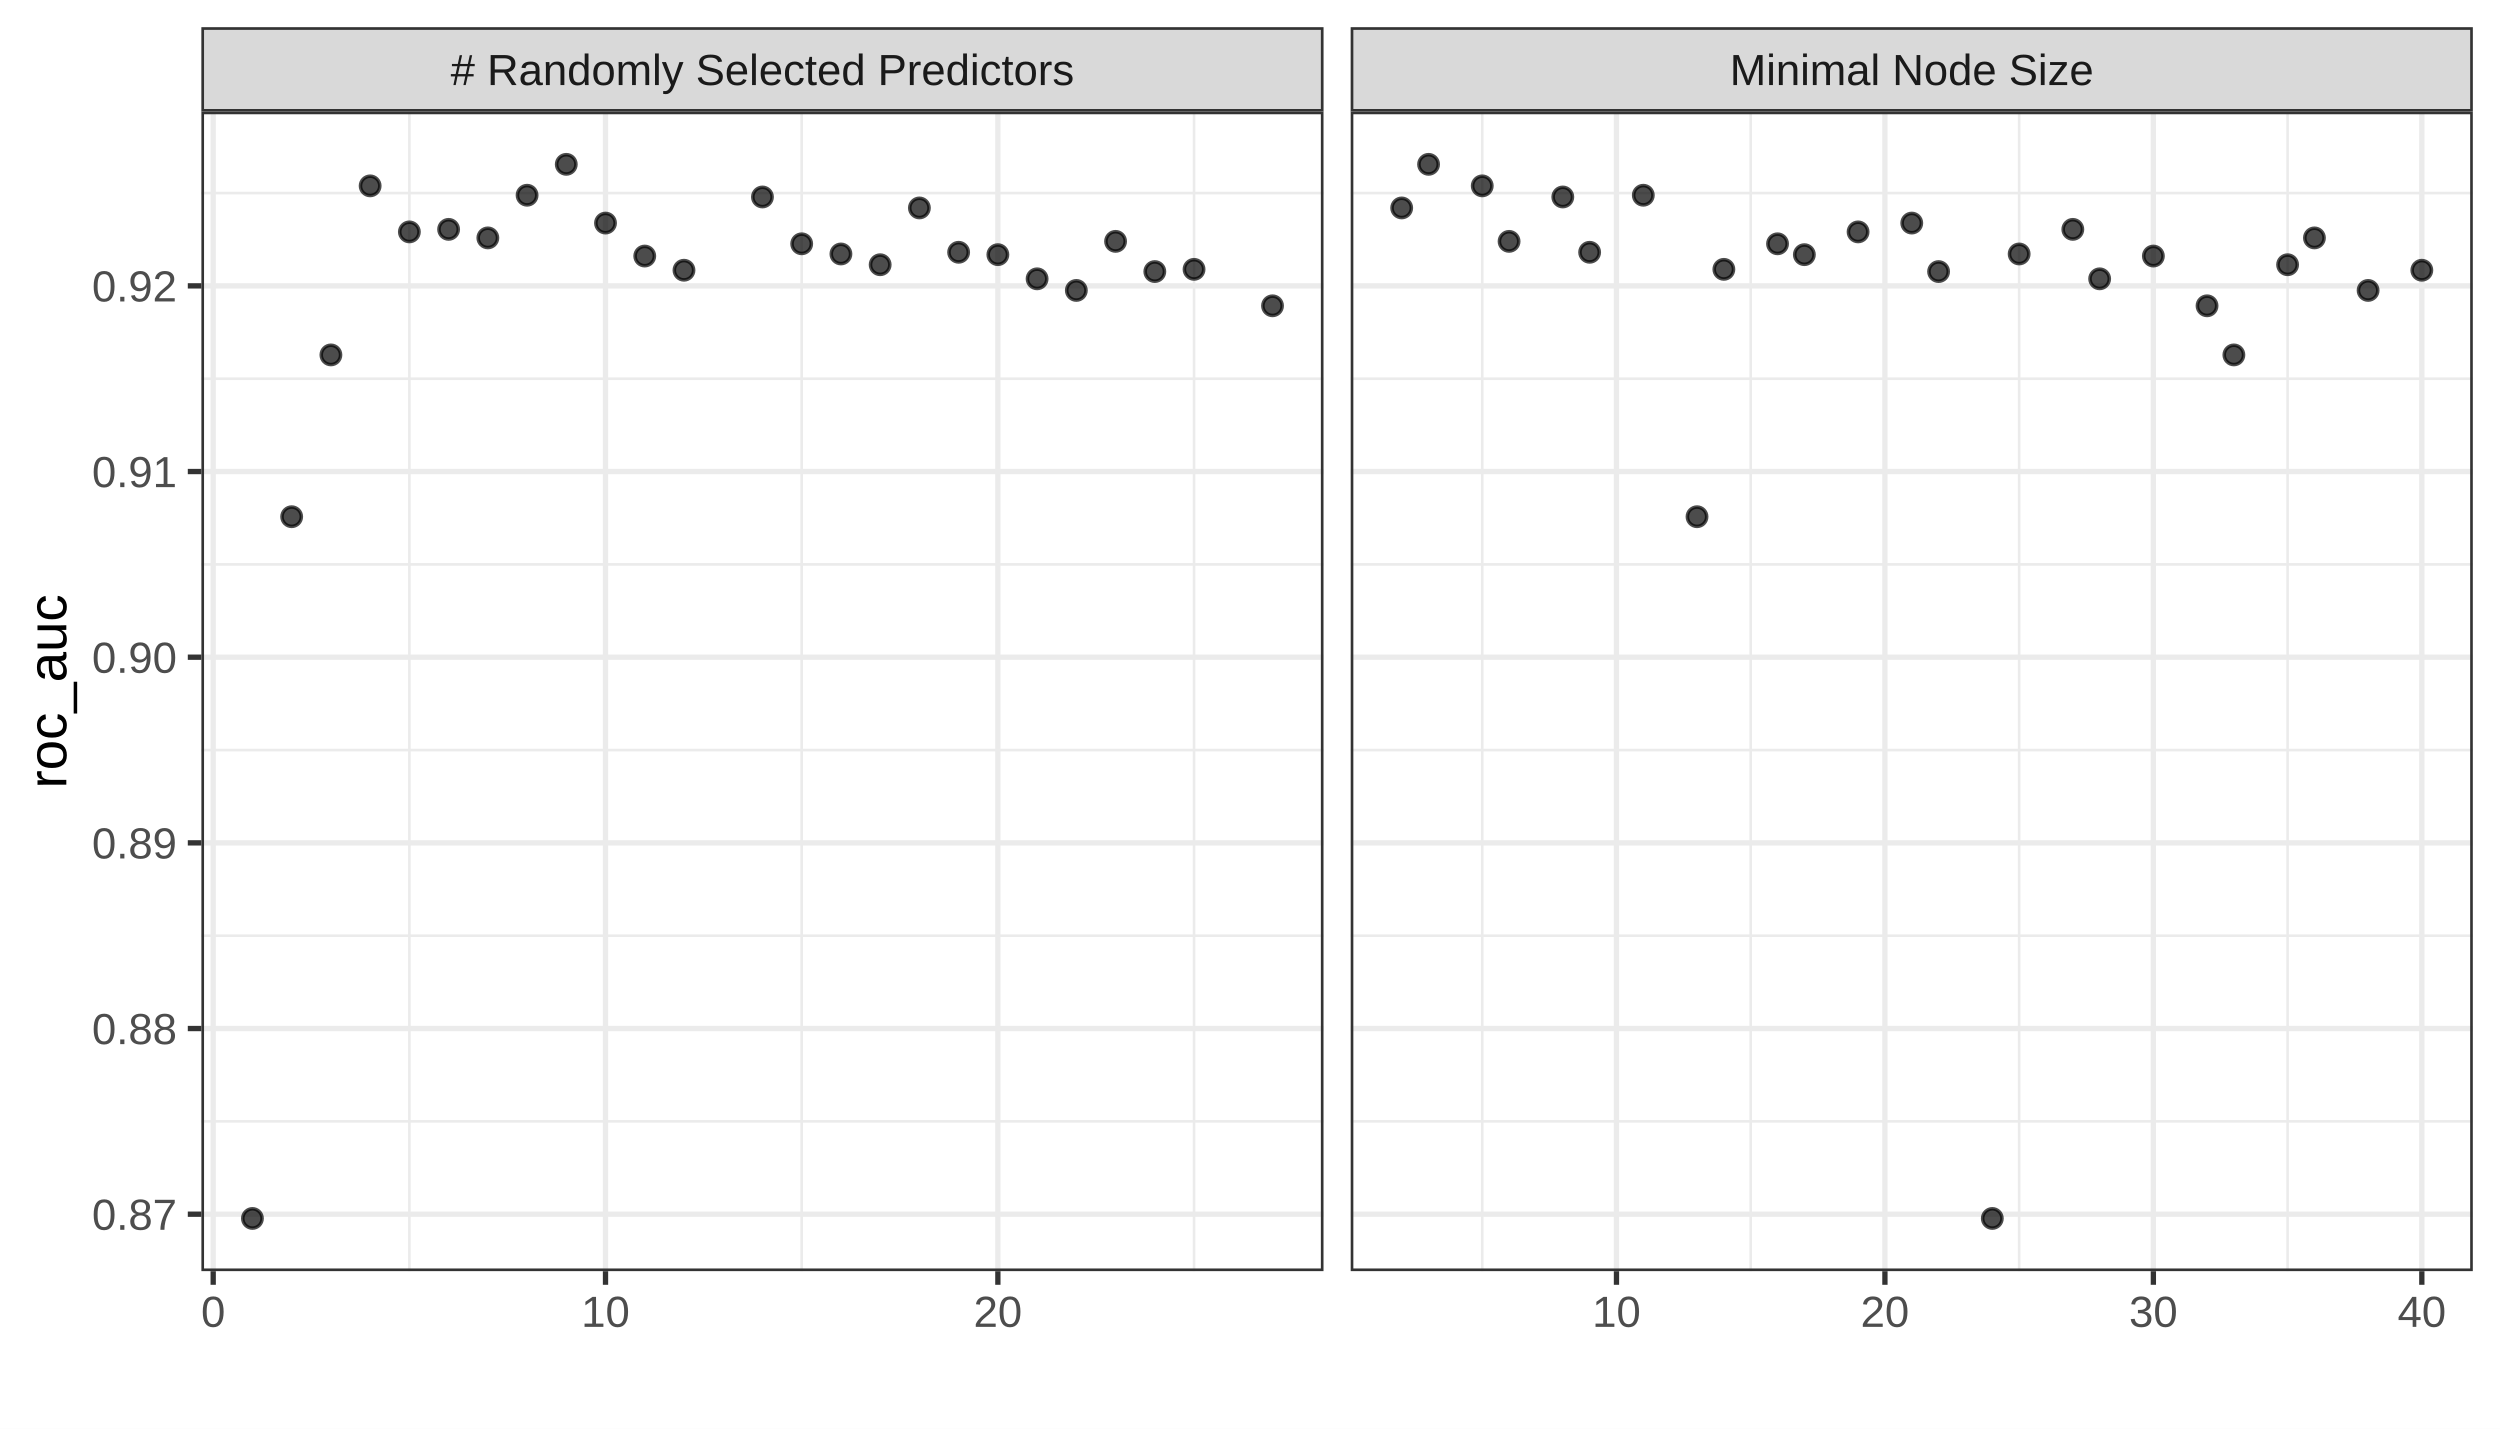
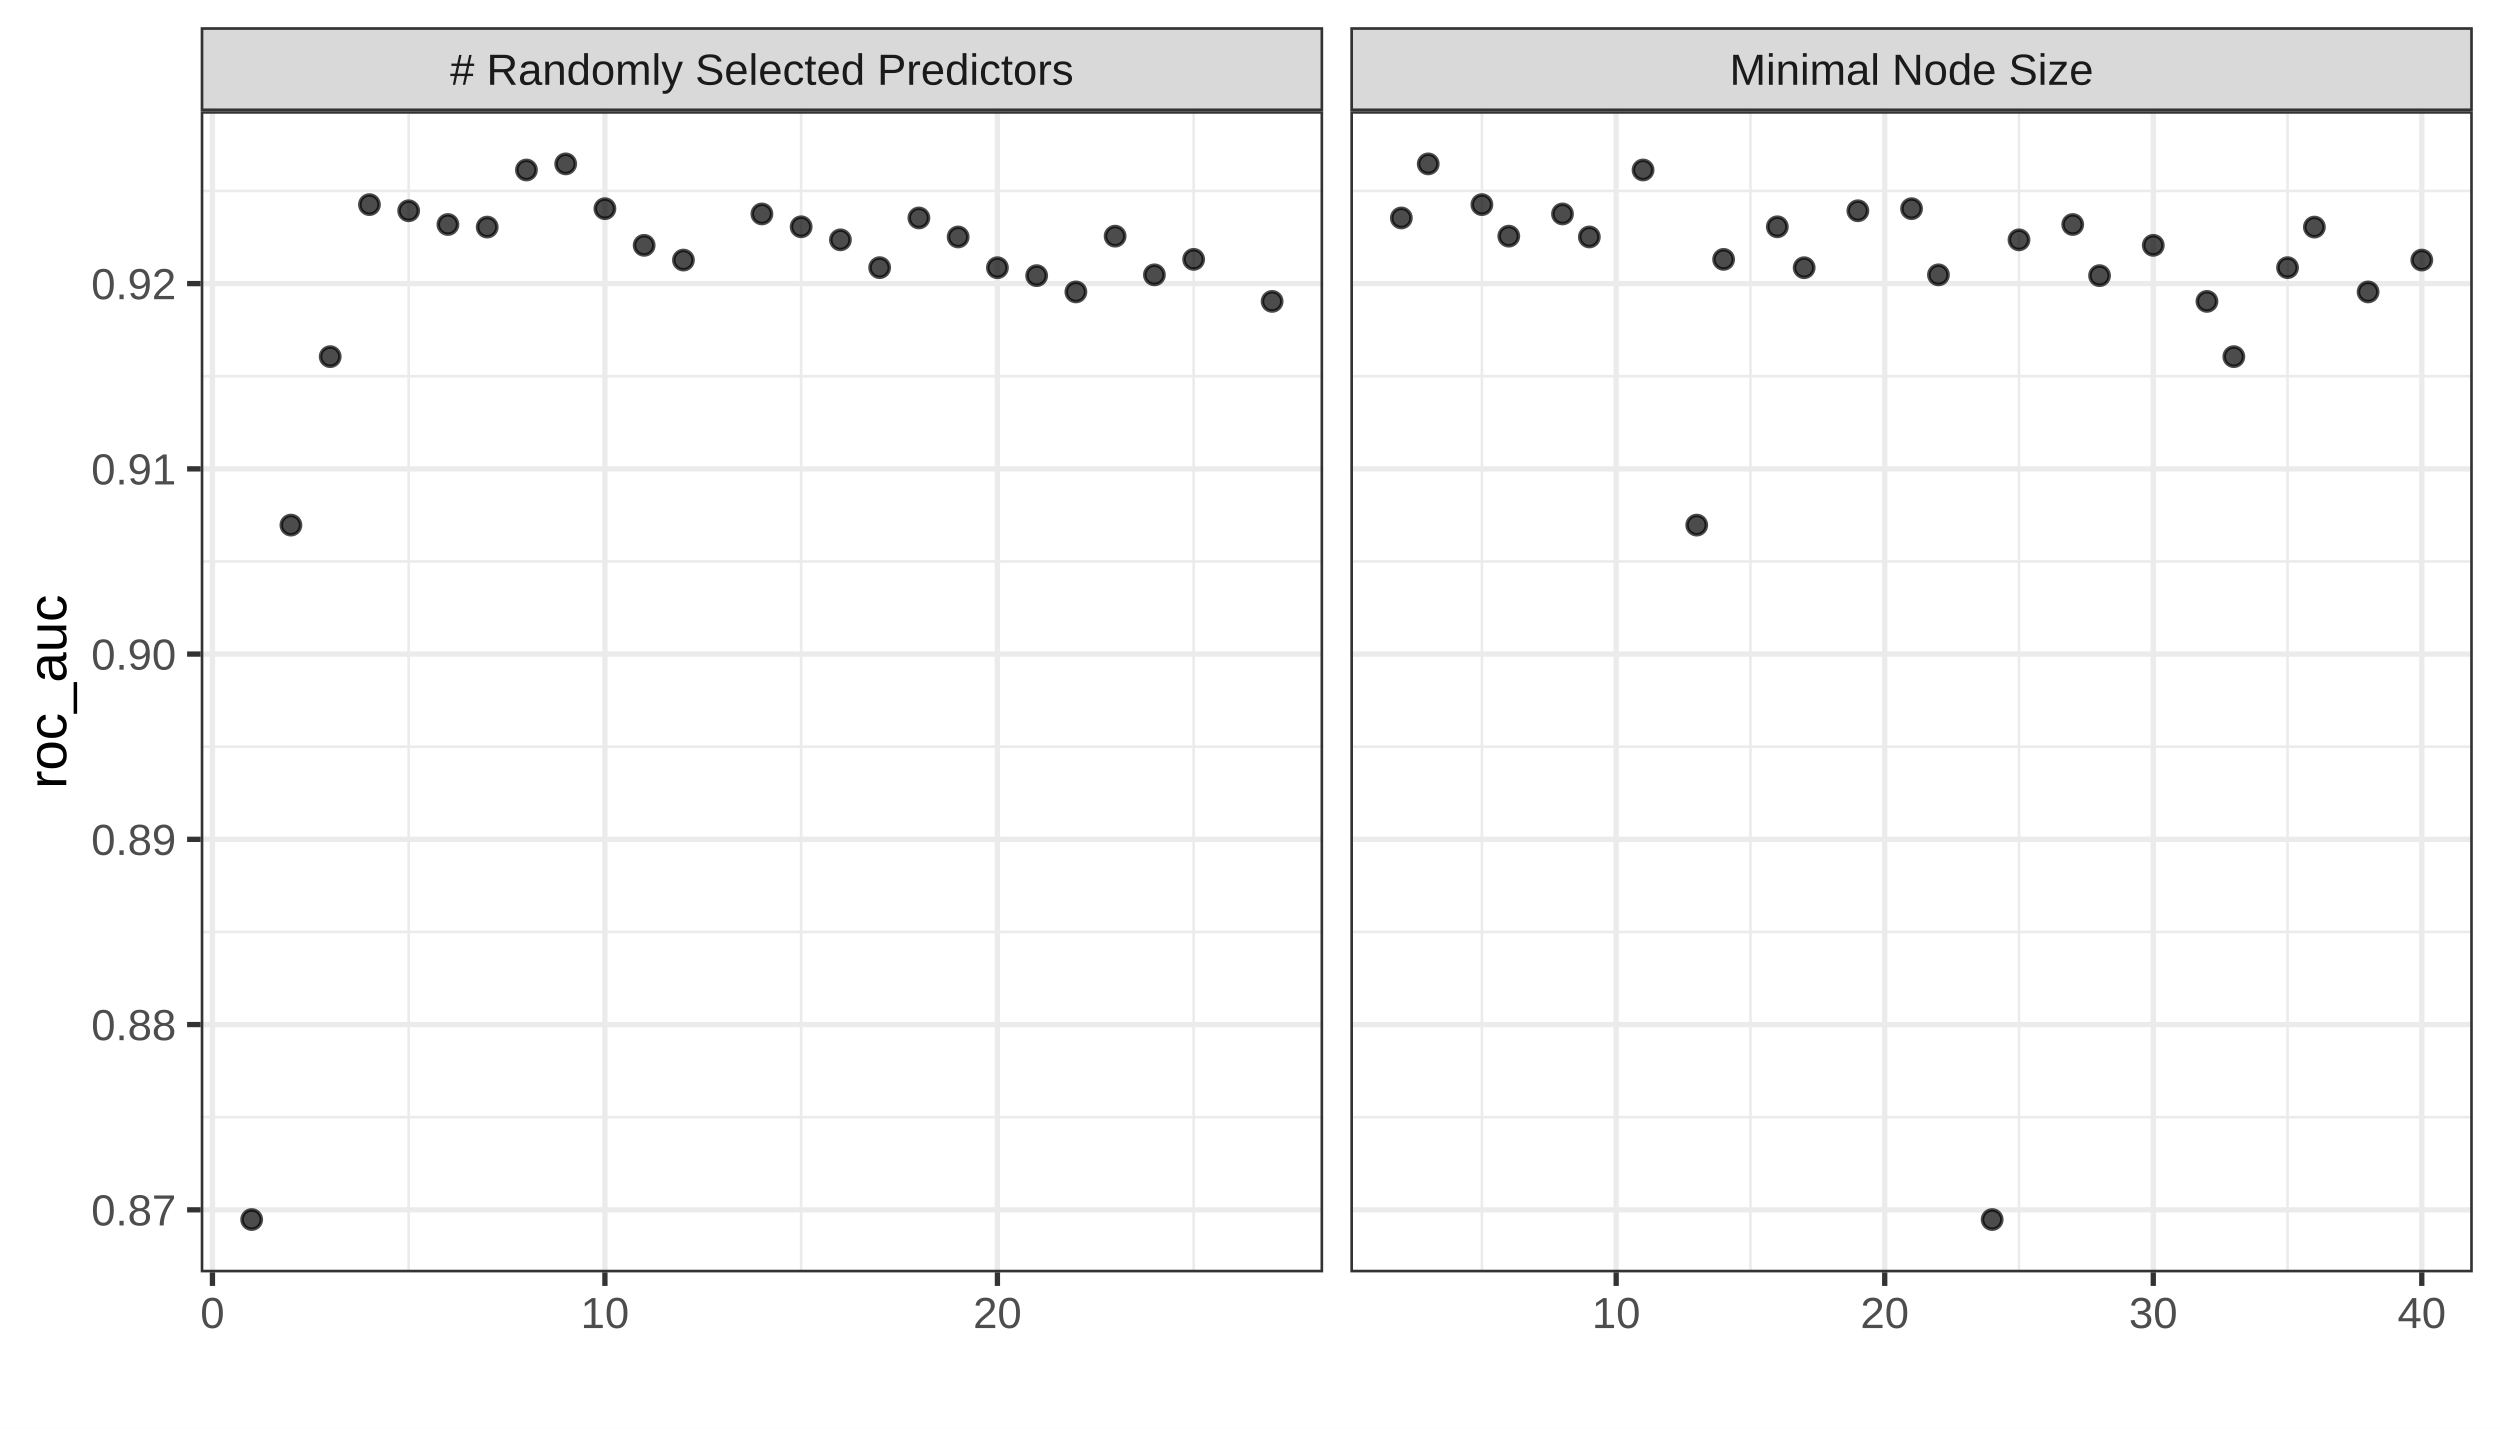
- <svg xmlns="http://www.w3.org/2000/svg" class="svglite" width="504.00pt" height="288.00pt" viewBox="0 0 504.00 288.00">
-   <defs>
-     <style type="text/css">
+ <svg xmlns="http://www.w3.org/2000/svg" width="504.00pt" height="288.00pt" viewBox="0 0 504.00 288.00">
+   <g class="svglite">
+     <defs>
+       <style type="text/css">
    .svglite line, .svglite polyline, .svglite polygon, .svglite path, .svglite rect, .svglite circle {
      fill: none;
      stroke: #000000;
      stroke-linecap: round;
      stroke-linejoin: round;
      stroke-miterlimit: 10.00;
    }
    .svglite text {
      white-space: pre;
    }
+     .svglite g.glyphgroup path {
+       fill: inherit;
+       stroke: none;
+     }
  </style>
-   </defs>
-   <rect width="100%" height="100%" style="stroke: none; fill: none;" />
-   <defs>
-     <clipPath id="cpMC4wMHw1MDQuMDB8MC4wMHwyODguMDA=">
-       <rect x="0.00" y="0.00" width="504.00" height="288.00" />
-     </clipPath>
-   </defs>
-   <g clip-path="url(#cpMC4wMHw1MDQuMDB8MC4wMHwyODguMDA=)">
-     <rect x="0.00" y="0.00" width="504.00" height="288.00" style="stroke-width: 1.07; stroke: #FFFFFF; fill: #FFFFFF;" />
-   </g>
-   <defs>
-     <clipPath id="cpNDAuNjB8MjY2LjgyfDIyLjUwfDI1Ni4yNw==">
-       <rect x="40.60" y="22.50" width="226.22" height="233.76" />
-     </clipPath>
-   </defs>
-   <g clip-path="url(#cpNDAuNjB8MjY2LjgyfDIyLjUwfDI1Ni4yNw==)">
-     <rect x="40.60" y="22.50" width="226.22" height="233.76" style="stroke-width: 1.07; stroke: none; fill: #FFFFFF;" />
-     <polyline points="40.60,226.07 266.82,226.07 " style="stroke-width: 0.53; stroke: #EBEBEB; stroke-linecap: butt;" />
-     <polyline points="40.60,188.64 266.82,188.64 " style="stroke-width: 0.53; stroke: #EBEBEB; stroke-linecap: butt;" />
-     <polyline points="40.60,151.21 266.82,151.21 " style="stroke-width: 0.53; stroke: #EBEBEB; stroke-linecap: butt;" />
-     <polyline points="40.60,113.78 266.82,113.78 " style="stroke-width: 0.53; stroke: #EBEBEB; stroke-linecap: butt;" />
-     <polyline points="40.60,76.35 266.82,76.35 " style="stroke-width: 0.53; stroke: #EBEBEB; stroke-linecap: butt;" />
-     <polyline points="40.60,38.92 266.82,38.92 " style="stroke-width: 0.53; stroke: #EBEBEB; stroke-linecap: butt;" />
-     <polyline points="82.53,256.27 82.53,22.50 " style="stroke-width: 0.53; stroke: #EBEBEB; stroke-linecap: butt;" />
-     <polyline points="161.62,256.27 161.62,22.50 " style="stroke-width: 0.53; stroke: #EBEBEB; stroke-linecap: butt;" />
-     <polyline points="240.72,256.27 240.72,22.50 " style="stroke-width: 0.53; stroke: #EBEBEB; stroke-linecap: butt;" />
-     <polyline points="40.60,244.78 266.82,244.78 " style="stroke-width: 1.07; stroke: #EBEBEB; stroke-linecap: butt;" />
-     <polyline points="40.60,207.35 266.82,207.35 " style="stroke-width: 1.07; stroke: #EBEBEB; stroke-linecap: butt;" />
-     <polyline points="40.60,169.92 266.82,169.92 " style="stroke-width: 1.07; stroke: #EBEBEB; stroke-linecap: butt;" />
-     <polyline points="40.60,132.49 266.82,132.49 " style="stroke-width: 1.07; stroke: #EBEBEB; stroke-linecap: butt;" />
-     <polyline points="40.60,95.06 266.82,95.06 " style="stroke-width: 1.07; stroke: #EBEBEB; stroke-linecap: butt;" />
-     <polyline points="40.60,57.63 266.82,57.63 " style="stroke-width: 1.07; stroke: #EBEBEB; stroke-linecap: butt;" />
-     <polyline points="42.98,256.27 42.98,22.50 " style="stroke-width: 1.07; stroke: #EBEBEB; stroke-linecap: butt;" />
-     <polyline points="122.07,256.27 122.07,22.50 " style="stroke-width: 1.07; stroke: #EBEBEB; stroke-linecap: butt;" />
-     <polyline points="201.17,256.27 201.17,22.50 " style="stroke-width: 1.07; stroke: #EBEBEB; stroke-linecap: butt;" />
-     <circle cx="50.89" cy="245.64" r="1.95" style="stroke-width: 0.71; stroke: #000000; stroke-opacity: 0.70; fill: #000000; fill-opacity: 0.70;" />
-     <circle cx="58.80" cy="104.17" r="1.95" style="stroke-width: 0.71; stroke: #000000; stroke-opacity: 0.70; fill: #000000; fill-opacity: 0.70;" />
-     <circle cx="66.71" cy="71.55" r="1.95" style="stroke-width: 0.71; stroke: #000000; stroke-opacity: 0.70; fill: #000000; fill-opacity: 0.70;" />
-     <circle cx="74.62" cy="37.47" r="1.95" style="stroke-width: 0.71; stroke: #000000; stroke-opacity: 0.70; fill: #000000; fill-opacity: 0.70;" />
-     <circle cx="82.53" cy="46.75" r="1.95" style="stroke-width: 0.71; stroke: #000000; stroke-opacity: 0.70; fill: #000000; fill-opacity: 0.70;" />
-     <circle cx="90.44" cy="46.24" r="1.95" style="stroke-width: 0.71; stroke: #000000; stroke-opacity: 0.70; fill: #000000; fill-opacity: 0.70;" />
-     <circle cx="98.35" cy="47.96" r="1.95" style="stroke-width: 0.71; stroke: #000000; stroke-opacity: 0.70; fill: #000000; fill-opacity: 0.70;" />
-     <circle cx="106.26" cy="39.36" r="1.95" style="stroke-width: 0.71; stroke: #000000; stroke-opacity: 0.70; fill: #000000; fill-opacity: 0.70;" />
-     <circle cx="114.16" cy="33.13" r="1.95" style="stroke-width: 0.71; stroke: #000000; stroke-opacity: 0.70; fill: #000000; fill-opacity: 0.70;" />
-     <circle cx="122.07" cy="44.97" r="1.95" style="stroke-width: 0.71; stroke: #000000; stroke-opacity: 0.70; fill: #000000; fill-opacity: 0.70;" />
-     <circle cx="129.98" cy="51.62" r="1.95" style="stroke-width: 0.71; stroke: #000000; stroke-opacity: 0.70; fill: #000000; fill-opacity: 0.70;" />
-     <circle cx="137.89" cy="54.48" r="1.95" style="stroke-width: 0.71; stroke: #000000; stroke-opacity: 0.70; fill: #000000; fill-opacity: 0.70;" />
-     <circle cx="153.71" cy="39.71" r="1.95" style="stroke-width: 0.71; stroke: #000000; stroke-opacity: 0.70; fill: #000000; fill-opacity: 0.70;" />
-     <circle cx="161.62" cy="49.15" r="1.95" style="stroke-width: 0.71; stroke: #000000; stroke-opacity: 0.70; fill: #000000; fill-opacity: 0.70;" />
-     <circle cx="169.53" cy="51.20" r="1.95" style="stroke-width: 0.71; stroke: #000000; stroke-opacity: 0.70; fill: #000000; fill-opacity: 0.70;" />
-     <circle cx="177.44" cy="53.37" r="1.95" style="stroke-width: 0.71; stroke: #000000; stroke-opacity: 0.70; fill: #000000; fill-opacity: 0.70;" />
-     <circle cx="185.35" cy="41.92" r="1.95" style="stroke-width: 0.71; stroke: #000000; stroke-opacity: 0.70; fill: #000000; fill-opacity: 0.70;" />
-     <circle cx="193.26" cy="50.86" r="1.95" style="stroke-width: 0.71; stroke: #000000; stroke-opacity: 0.70; fill: #000000; fill-opacity: 0.70;" />
-     <circle cx="201.17" cy="51.34" r="1.95" style="stroke-width: 0.71; stroke: #000000; stroke-opacity: 0.70; fill: #000000; fill-opacity: 0.70;" />
-     <circle cx="209.08" cy="56.21" r="1.95" style="stroke-width: 0.71; stroke: #000000; stroke-opacity: 0.70; fill: #000000; fill-opacity: 0.70;" />
-     <circle cx="216.99" cy="58.55" r="1.95" style="stroke-width: 0.71; stroke: #000000; stroke-opacity: 0.70; fill: #000000; fill-opacity: 0.70;" />
-     <circle cx="224.90" cy="48.66" r="1.95" style="stroke-width: 0.71; stroke: #000000; stroke-opacity: 0.70; fill: #000000; fill-opacity: 0.70;" />
-     <circle cx="232.81" cy="54.75" r="1.95" style="stroke-width: 0.71; stroke: #000000; stroke-opacity: 0.70; fill: #000000; fill-opacity: 0.70;" />
-     <circle cx="240.72" cy="54.30" r="1.95" style="stroke-width: 0.71; stroke: #000000; stroke-opacity: 0.70; fill: #000000; fill-opacity: 0.70;" />
-     <circle cx="256.54" cy="61.65" r="1.95" style="stroke-width: 0.71; stroke: #000000; stroke-opacity: 0.70; fill: #000000; fill-opacity: 0.70;" />
-     <rect x="40.60" y="22.50" width="226.22" height="233.76" style="stroke-width: 1.07; stroke: #333333;" />
-   </g>
-   <g clip-path="url(#cpMC4wMHw1MDQuMDB8MC4wMHwyODguMDA=)">
+     </defs>
+     <rect width="100%" height="100%" style="stroke: none; fill: none;" />
+     <defs>
+       <clipPath id="cpMC4wMHw1MDQuMDB8MC4wMHwyODguMDA=">
+         <rect x="0.00" y="0.00" width="504.00" height="288.00" />
+       </clipPath>
+     </defs>
+     <g clip-path="url(#cpMC4wMHw1MDQuMDB8MC4wMHwyODguMDA=)">
+       <rect x="0.00" y="0.00" width="504.00" height="288.00" style="stroke-width: 1.07; stroke: #FFFFFF; fill: #FFFFFF;" />
+     </g>
+     <defs>
+       <clipPath id="cpNDAuNDZ8MjY2Ljc1fDIyLjQwfDI1Ni41MA==">
+         <rect x="40.46" y="22.40" width="226.29" height="234.11" />
+       </clipPath>
+     </defs>
+     <g clip-path="url(#cpNDAuNDZ8MjY2Ljc1fDIyLjQwfDI1Ni41MA==)">
+       <rect x="40.46" y="22.40" width="226.29" height="234.11" style="stroke-width: 1.07; stroke: none; fill: #FFFFFF;" />
+       <polyline points="40.46,225.22 266.75,225.22 " style="stroke-width: 0.53; stroke: #EBEBEB; stroke-linecap: butt;" />
+       <polyline points="40.46,187.88 266.75,187.88 " style="stroke-width: 0.53; stroke: #EBEBEB; stroke-linecap: butt;" />
+       <polyline points="40.46,150.53 266.75,150.53 " style="stroke-width: 0.53; stroke: #EBEBEB; stroke-linecap: butt;" />
+       <polyline points="40.46,113.19 266.75,113.19 " style="stroke-width: 0.53; stroke: #EBEBEB; stroke-linecap: butt;" />
+       <polyline points="40.46,75.84 266.75,75.84 " style="stroke-width: 0.53; stroke: #EBEBEB; stroke-linecap: butt;" />
+       <polyline points="40.46,38.50 266.75,38.50 " style="stroke-width: 0.53; stroke: #EBEBEB; stroke-linecap: butt;" />
+       <polyline points="82.39,256.50 82.39,22.40 " style="stroke-width: 0.53; stroke: #EBEBEB; stroke-linecap: butt;" />
+       <polyline points="161.51,256.50 161.51,22.40 " style="stroke-width: 0.53; stroke: #EBEBEB; stroke-linecap: butt;" />
+       <polyline points="240.64,256.50 240.64,22.40 " style="stroke-width: 0.53; stroke: #EBEBEB; stroke-linecap: butt;" />
+       <polyline points="40.46,243.90 266.75,243.90 " style="stroke-width: 1.07; stroke: #EBEBEB; stroke-linecap: butt;" />
+       <polyline points="40.46,206.55 266.75,206.55 " style="stroke-width: 1.07; stroke: #EBEBEB; stroke-linecap: butt;" />
+       <polyline points="40.46,169.21 266.75,169.21 " style="stroke-width: 1.07; stroke: #EBEBEB; stroke-linecap: butt;" />
+       <polyline points="40.46,131.86 266.75,131.86 " style="stroke-width: 1.07; stroke: #EBEBEB; stroke-linecap: butt;" />
+       <polyline points="40.46,94.52 266.75,94.52 " style="stroke-width: 1.07; stroke: #EBEBEB; stroke-linecap: butt;" />
+       <polyline points="40.46,57.17 266.75,57.17 " style="stroke-width: 1.07; stroke: #EBEBEB; stroke-linecap: butt;" />
+       <polyline points="42.83,256.50 42.83,22.40 " style="stroke-width: 1.07; stroke: #EBEBEB; stroke-linecap: butt;" />
+       <polyline points="121.95,256.50 121.95,22.40 " style="stroke-width: 1.07; stroke: #EBEBEB; stroke-linecap: butt;" />
+       <polyline points="201.08,256.50 201.08,22.40 " style="stroke-width: 1.07; stroke: #EBEBEB; stroke-linecap: butt;" />
+       <circle cx="50.74" cy="245.86" r="1.95" style="stroke-width: 0.71; stroke: #000000; stroke-opacity: 0.70; fill: #000000; fill-opacity: 0.70;" />
+       <circle cx="58.65" cy="105.86" r="1.95" style="stroke-width: 0.71; stroke: #000000; stroke-opacity: 0.70; fill: #000000; fill-opacity: 0.70;" />
+       <circle cx="66.57" cy="71.90" r="1.95" style="stroke-width: 0.71; stroke: #000000; stroke-opacity: 0.70; fill: #000000; fill-opacity: 0.70;" />
+       <circle cx="74.48" cy="41.25" r="1.95" style="stroke-width: 0.71; stroke: #000000; stroke-opacity: 0.70; fill: #000000; fill-opacity: 0.70;" />
+       <circle cx="82.39" cy="42.49" r="1.95" style="stroke-width: 0.71; stroke: #000000; stroke-opacity: 0.70; fill: #000000; fill-opacity: 0.70;" />
+       <circle cx="90.30" cy="45.26" r="1.95" style="stroke-width: 0.71; stroke: #000000; stroke-opacity: 0.70; fill: #000000; fill-opacity: 0.70;" />
+       <circle cx="98.22" cy="45.78" r="1.95" style="stroke-width: 0.71; stroke: #000000; stroke-opacity: 0.70; fill: #000000; fill-opacity: 0.70;" />
+       <circle cx="106.13" cy="34.27" r="1.95" style="stroke-width: 0.71; stroke: #000000; stroke-opacity: 0.70; fill: #000000; fill-opacity: 0.70;" />
+       <circle cx="114.04" cy="33.04" r="1.95" style="stroke-width: 0.71; stroke: #000000; stroke-opacity: 0.70; fill: #000000; fill-opacity: 0.70;" />
+       <circle cx="121.95" cy="42.07" r="1.95" style="stroke-width: 0.71; stroke: #000000; stroke-opacity: 0.70; fill: #000000; fill-opacity: 0.70;" />
+       <circle cx="129.86" cy="49.46" r="1.95" style="stroke-width: 0.71; stroke: #000000; stroke-opacity: 0.70; fill: #000000; fill-opacity: 0.70;" />
+       <circle cx="137.78" cy="52.43" r="1.95" style="stroke-width: 0.71; stroke: #000000; stroke-opacity: 0.70; fill: #000000; fill-opacity: 0.70;" />
+       <circle cx="153.60" cy="43.13" r="1.95" style="stroke-width: 0.71; stroke: #000000; stroke-opacity: 0.70; fill: #000000; fill-opacity: 0.70;" />
+       <circle cx="161.51" cy="45.72" r="1.95" style="stroke-width: 0.71; stroke: #000000; stroke-opacity: 0.70; fill: #000000; fill-opacity: 0.70;" />
+       <circle cx="169.43" cy="48.35" r="1.95" style="stroke-width: 0.71; stroke: #000000; stroke-opacity: 0.70; fill: #000000; fill-opacity: 0.70;" />
+       <circle cx="177.34" cy="53.96" r="1.95" style="stroke-width: 0.71; stroke: #000000; stroke-opacity: 0.70; fill: #000000; fill-opacity: 0.70;" />
+       <circle cx="185.25" cy="43.94" r="1.95" style="stroke-width: 0.71; stroke: #000000; stroke-opacity: 0.70; fill: #000000; fill-opacity: 0.70;" />
+       <circle cx="193.16" cy="47.77" r="1.95" style="stroke-width: 0.71; stroke: #000000; stroke-opacity: 0.70; fill: #000000; fill-opacity: 0.70;" />
+       <circle cx="201.08" cy="53.97" r="1.95" style="stroke-width: 0.71; stroke: #000000; stroke-opacity: 0.70; fill: #000000; fill-opacity: 0.70;" />
+       <circle cx="208.99" cy="55.57" r="1.95" style="stroke-width: 0.71; stroke: #000000; stroke-opacity: 0.70; fill: #000000; fill-opacity: 0.70;" />
+       <circle cx="216.90" cy="58.85" r="1.95" style="stroke-width: 0.71; stroke: #000000; stroke-opacity: 0.70; fill: #000000; fill-opacity: 0.70;" />
+       <circle cx="224.81" cy="47.61" r="1.95" style="stroke-width: 0.71; stroke: #000000; stroke-opacity: 0.70; fill: #000000; fill-opacity: 0.70;" />
+       <circle cx="232.73" cy="55.41" r="1.95" style="stroke-width: 0.71; stroke: #000000; stroke-opacity: 0.70; fill: #000000; fill-opacity: 0.70;" />
+       <circle cx="240.64" cy="52.29" r="1.95" style="stroke-width: 0.71; stroke: #000000; stroke-opacity: 0.70; fill: #000000; fill-opacity: 0.70;" />
+       <circle cx="256.46" cy="60.76" r="1.95" style="stroke-width: 0.71; stroke: #000000; stroke-opacity: 0.70; fill: #000000; fill-opacity: 0.70;" />
+       <rect x="40.46" y="22.40" width="226.29" height="234.11" style="stroke-width: 1.07; stroke: #333333;" />
+     </g>
+     <g clip-path="url(#cpMC4wMHw1MDQuMDB8MC4wMHwyODguMDA=)">
</g>
-   <defs>
-     <clipPath id="cpMjcyLjMwfDQ5OC41MnwyMi41MHwyNTYuMjc=">
-       <rect x="272.30" y="22.50" width="226.22" height="233.76" />
-     </clipPath>
-   </defs>
-   <g clip-path="url(#cpMjcyLjMwfDQ5OC41MnwyMi41MHwyNTYuMjc=)">
-     <rect x="272.30" y="22.50" width="226.22" height="233.76" style="stroke-width: 1.07; stroke: none; fill: #FFFFFF;" />
-     <polyline points="272.30,226.07 498.52,226.07 " style="stroke-width: 0.53; stroke: #EBEBEB; stroke-linecap: butt;" />
-     <polyline points="272.30,188.64 498.52,188.64 " style="stroke-width: 0.53; stroke: #EBEBEB; stroke-linecap: butt;" />
-     <polyline points="272.30,151.21 498.52,151.21 " style="stroke-width: 0.53; stroke: #EBEBEB; stroke-linecap: butt;" />
-     <polyline points="272.30,113.78 498.52,113.78 " style="stroke-width: 0.53; stroke: #EBEBEB; stroke-linecap: butt;" />
-     <polyline points="272.30,76.35 498.52,76.35 " style="stroke-width: 0.53; stroke: #EBEBEB; stroke-linecap: butt;" />
-     <polyline points="272.30,38.92 498.52,38.92 " style="stroke-width: 0.53; stroke: #EBEBEB; stroke-linecap: butt;" />
-     <polyline points="298.82,256.27 298.82,22.50 " style="stroke-width: 0.53; stroke: #EBEBEB; stroke-linecap: butt;" />
-     <polyline points="352.94,256.27 352.94,22.50 " style="stroke-width: 0.53; stroke: #EBEBEB; stroke-linecap: butt;" />
-     <polyline points="407.06,256.27 407.06,22.50 " style="stroke-width: 0.53; stroke: #EBEBEB; stroke-linecap: butt;" />
-     <polyline points="461.18,256.27 461.18,22.50 " style="stroke-width: 0.53; stroke: #EBEBEB; stroke-linecap: butt;" />
-     <polyline points="272.30,244.78 498.52,244.78 " style="stroke-width: 1.07; stroke: #EBEBEB; stroke-linecap: butt;" />
-     <polyline points="272.30,207.35 498.52,207.35 " style="stroke-width: 1.07; stroke: #EBEBEB; stroke-linecap: butt;" />
-     <polyline points="272.30,169.92 498.52,169.92 " style="stroke-width: 1.07; stroke: #EBEBEB; stroke-linecap: butt;" />
-     <polyline points="272.30,132.49 498.52,132.49 " style="stroke-width: 1.07; stroke: #EBEBEB; stroke-linecap: butt;" />
-     <polyline points="272.30,95.06 498.52,95.06 " style="stroke-width: 1.07; stroke: #EBEBEB; stroke-linecap: butt;" />
-     <polyline points="272.30,57.63 498.52,57.63 " style="stroke-width: 1.07; stroke: #EBEBEB; stroke-linecap: butt;" />
-     <polyline points="325.88,256.27 325.88,22.50 " style="stroke-width: 1.07; stroke: #EBEBEB; stroke-linecap: butt;" />
-     <polyline points="380.00,256.27 380.00,22.50 " style="stroke-width: 1.07; stroke: #EBEBEB; stroke-linecap: butt;" />
-     <polyline points="434.12,256.27 434.12,22.50 " style="stroke-width: 1.07; stroke: #EBEBEB; stroke-linecap: butt;" />
-     <polyline points="488.24,256.27 488.24,22.50 " style="stroke-width: 1.07; stroke: #EBEBEB; stroke-linecap: butt;" />
-     <circle cx="401.65" cy="245.64" r="1.95" style="stroke-width: 0.71; stroke: #000000; stroke-opacity: 0.70; fill: #000000; fill-opacity: 0.70;" />
-     <circle cx="342.12" cy="104.17" r="1.95" style="stroke-width: 0.71; stroke: #000000; stroke-opacity: 0.70; fill: #000000; fill-opacity: 0.70;" />
-     <circle cx="450.35" cy="71.55" r="1.95" style="stroke-width: 0.71; stroke: #000000; stroke-opacity: 0.70; fill: #000000; fill-opacity: 0.70;" />
-     <circle cx="298.82" cy="37.47" r="1.95" style="stroke-width: 0.71; stroke: #000000; stroke-opacity: 0.70; fill: #000000; fill-opacity: 0.70;" />
-     <circle cx="374.59" cy="46.75" r="1.95" style="stroke-width: 0.71; stroke: #000000; stroke-opacity: 0.70; fill: #000000; fill-opacity: 0.70;" />
-     <circle cx="417.88" cy="46.24" r="1.95" style="stroke-width: 0.71; stroke: #000000; stroke-opacity: 0.70; fill: #000000; fill-opacity: 0.70;" />
-     <circle cx="466.59" cy="47.96" r="1.95" style="stroke-width: 0.71; stroke: #000000; stroke-opacity: 0.70; fill: #000000; fill-opacity: 0.70;" />
-     <circle cx="331.29" cy="39.36" r="1.95" style="stroke-width: 0.71; stroke: #000000; stroke-opacity: 0.70; fill: #000000; fill-opacity: 0.70;" />
-     <circle cx="288.00" cy="33.13" r="1.95" style="stroke-width: 0.71; stroke: #000000; stroke-opacity: 0.70; fill: #000000; fill-opacity: 0.70;" />
-     <circle cx="385.41" cy="44.97" r="1.95" style="stroke-width: 0.71; stroke: #000000; stroke-opacity: 0.70; fill: #000000; fill-opacity: 0.70;" />
-     <circle cx="434.12" cy="51.62" r="1.95" style="stroke-width: 0.71; stroke: #000000; stroke-opacity: 0.70; fill: #000000; fill-opacity: 0.70;" />
-     <circle cx="488.24" cy="54.48" r="1.95" style="stroke-width: 0.71; stroke: #000000; stroke-opacity: 0.70; fill: #000000; fill-opacity: 0.70;" />
-     <circle cx="315.06" cy="39.71" r="1.95" style="stroke-width: 0.71; stroke: #000000; stroke-opacity: 0.70; fill: #000000; fill-opacity: 0.70;" />
-     <circle cx="358.35" cy="49.15" r="1.95" style="stroke-width: 0.71; stroke: #000000; stroke-opacity: 0.70; fill: #000000; fill-opacity: 0.70;" />
-     <circle cx="407.06" cy="51.20" r="1.95" style="stroke-width: 0.71; stroke: #000000; stroke-opacity: 0.70; fill: #000000; fill-opacity: 0.70;" />
-     <circle cx="461.18" cy="53.37" r="1.95" style="stroke-width: 0.71; stroke: #000000; stroke-opacity: 0.70; fill: #000000; fill-opacity: 0.70;" />
-     <circle cx="282.58" cy="41.92" r="1.95" style="stroke-width: 0.71; stroke: #000000; stroke-opacity: 0.70; fill: #000000; fill-opacity: 0.70;" />
-     <circle cx="320.47" cy="50.86" r="1.95" style="stroke-width: 0.71; stroke: #000000; stroke-opacity: 0.70; fill: #000000; fill-opacity: 0.70;" />
-     <circle cx="363.76" cy="51.34" r="1.95" style="stroke-width: 0.71; stroke: #000000; stroke-opacity: 0.70; fill: #000000; fill-opacity: 0.70;" />
-     <circle cx="423.29" cy="56.21" r="1.95" style="stroke-width: 0.71; stroke: #000000; stroke-opacity: 0.70; fill: #000000; fill-opacity: 0.70;" />
-     <circle cx="477.41" cy="58.55" r="1.95" style="stroke-width: 0.71; stroke: #000000; stroke-opacity: 0.70; fill: #000000; fill-opacity: 0.70;" />
-     <circle cx="304.23" cy="48.66" r="1.95" style="stroke-width: 0.71; stroke: #000000; stroke-opacity: 0.70; fill: #000000; fill-opacity: 0.70;" />
-     <circle cx="390.82" cy="54.75" r="1.95" style="stroke-width: 0.71; stroke: #000000; stroke-opacity: 0.70; fill: #000000; fill-opacity: 0.70;" />
-     <circle cx="347.53" cy="54.30" r="1.95" style="stroke-width: 0.71; stroke: #000000; stroke-opacity: 0.70; fill: #000000; fill-opacity: 0.70;" />
-     <circle cx="444.94" cy="61.65" r="1.95" style="stroke-width: 0.71; stroke: #000000; stroke-opacity: 0.70; fill: #000000; fill-opacity: 0.70;" />
-     <rect x="272.30" y="22.50" width="226.22" height="233.76" style="stroke-width: 1.07; stroke: #333333;" />
-   </g>
-   <g clip-path="url(#cpMC4wMHw1MDQuMDB8MC4wMHwyODguMDA=)">
+     <defs>
+       <clipPath id="cpMjcyLjIzfDQ5OC41MnwyMi40MHwyNTYuNTA=">
+         <rect x="272.23" y="22.40" width="226.29" height="234.11" />
+       </clipPath>
+     </defs>
+     <g clip-path="url(#cpMjcyLjIzfDQ5OC41MnwyMi40MHwyNTYuNTA=)">
+       <rect x="272.23" y="22.40" width="226.29" height="234.11" style="stroke-width: 1.07; stroke: none; fill: #FFFFFF;" />
+       <polyline points="272.23,225.22 498.52,225.22 " style="stroke-width: 0.53; stroke: #EBEBEB; stroke-linecap: butt;" />
+       <polyline points="272.23,187.88 498.52,187.88 " style="stroke-width: 0.53; stroke: #EBEBEB; stroke-linecap: butt;" />
+       <polyline points="272.23,150.53 498.52,150.53 " style="stroke-width: 0.53; stroke: #EBEBEB; stroke-linecap: butt;" />
+       <polyline points="272.23,113.19 498.52,113.19 " style="stroke-width: 0.53; stroke: #EBEBEB; stroke-linecap: butt;" />
+       <polyline points="272.23,75.84 498.52,75.84 " style="stroke-width: 0.53; stroke: #EBEBEB; stroke-linecap: butt;" />
+       <polyline points="272.23,38.50 498.52,38.50 " style="stroke-width: 0.53; stroke: #EBEBEB; stroke-linecap: butt;" />
+       <polyline points="298.75,256.50 298.75,22.40 " style="stroke-width: 0.53; stroke: #EBEBEB; stroke-linecap: butt;" />
+       <polyline points="352.89,256.50 352.89,22.40 " style="stroke-width: 0.53; stroke: #EBEBEB; stroke-linecap: butt;" />
+       <polyline points="407.03,256.50 407.03,22.40 " style="stroke-width: 0.53; stroke: #EBEBEB; stroke-linecap: butt;" />
+       <polyline points="461.17,256.50 461.17,22.40 " style="stroke-width: 0.53; stroke: #EBEBEB; stroke-linecap: butt;" />
+       <polyline points="272.23,243.90 498.52,243.90 " style="stroke-width: 1.07; stroke: #EBEBEB; stroke-linecap: butt;" />
+       <polyline points="272.23,206.55 498.52,206.55 " style="stroke-width: 1.07; stroke: #EBEBEB; stroke-linecap: butt;" />
+       <polyline points="272.23,169.21 498.52,169.21 " style="stroke-width: 1.07; stroke: #EBEBEB; stroke-linecap: butt;" />
+       <polyline points="272.23,131.86 498.52,131.86 " style="stroke-width: 1.07; stroke: #EBEBEB; stroke-linecap: butt;" />
+       <polyline points="272.23,94.52 498.52,94.52 " style="stroke-width: 1.07; stroke: #EBEBEB; stroke-linecap: butt;" />
+       <polyline points="272.23,57.17 498.52,57.17 " style="stroke-width: 1.07; stroke: #EBEBEB; stroke-linecap: butt;" />
+       <polyline points="325.82,256.50 325.82,22.40 " style="stroke-width: 1.07; stroke: #EBEBEB; stroke-linecap: butt;" />
+       <polyline points="379.96,256.50 379.96,22.40 " style="stroke-width: 1.07; stroke: #EBEBEB; stroke-linecap: butt;" />
+       <polyline points="434.10,256.50 434.10,22.40 " style="stroke-width: 1.07; stroke: #EBEBEB; stroke-linecap: butt;" />
+       <polyline points="488.23,256.50 488.23,22.40 " style="stroke-width: 1.07; stroke: #EBEBEB; stroke-linecap: butt;" />
+       <circle cx="401.62" cy="245.86" r="1.95" style="stroke-width: 0.71; stroke: #000000; stroke-opacity: 0.70; fill: #000000; fill-opacity: 0.70;" />
+       <circle cx="342.06" cy="105.86" r="1.95" style="stroke-width: 0.71; stroke: #000000; stroke-opacity: 0.70; fill: #000000; fill-opacity: 0.70;" />
+       <circle cx="450.34" cy="71.90" r="1.95" style="stroke-width: 0.71; stroke: #000000; stroke-opacity: 0.70; fill: #000000; fill-opacity: 0.70;" />
+       <circle cx="298.75" cy="41.25" r="1.95" style="stroke-width: 0.71; stroke: #000000; stroke-opacity: 0.70; fill: #000000; fill-opacity: 0.70;" />
+       <circle cx="374.55" cy="42.49" r="1.95" style="stroke-width: 0.71; stroke: #000000; stroke-opacity: 0.70; fill: #000000; fill-opacity: 0.70;" />
+       <circle cx="417.86" cy="45.26" r="1.95" style="stroke-width: 0.71; stroke: #000000; stroke-opacity: 0.70; fill: #000000; fill-opacity: 0.70;" />
+       <circle cx="466.58" cy="45.78" r="1.95" style="stroke-width: 0.71; stroke: #000000; stroke-opacity: 0.70; fill: #000000; fill-opacity: 0.70;" />
+       <circle cx="331.24" cy="34.27" r="1.95" style="stroke-width: 0.71; stroke: #000000; stroke-opacity: 0.70; fill: #000000; fill-opacity: 0.70;" />
+       <circle cx="287.93" cy="33.04" r="1.95" style="stroke-width: 0.71; stroke: #000000; stroke-opacity: 0.70; fill: #000000; fill-opacity: 0.70;" />
+       <circle cx="385.37" cy="42.07" r="1.95" style="stroke-width: 0.71; stroke: #000000; stroke-opacity: 0.70; fill: #000000; fill-opacity: 0.70;" />
+       <circle cx="434.10" cy="49.46" r="1.95" style="stroke-width: 0.71; stroke: #000000; stroke-opacity: 0.70; fill: #000000; fill-opacity: 0.70;" />
+       <circle cx="488.23" cy="52.43" r="1.95" style="stroke-width: 0.71; stroke: #000000; stroke-opacity: 0.70; fill: #000000; fill-opacity: 0.70;" />
+       <circle cx="315.00" cy="43.13" r="1.95" style="stroke-width: 0.71; stroke: #000000; stroke-opacity: 0.70; fill: #000000; fill-opacity: 0.70;" />
+       <circle cx="358.31" cy="45.72" r="1.95" style="stroke-width: 0.71; stroke: #000000; stroke-opacity: 0.70; fill: #000000; fill-opacity: 0.70;" />
+       <circle cx="407.03" cy="48.35" r="1.95" style="stroke-width: 0.71; stroke: #000000; stroke-opacity: 0.70; fill: #000000; fill-opacity: 0.70;" />
+       <circle cx="461.17" cy="53.96" r="1.95" style="stroke-width: 0.71; stroke: #000000; stroke-opacity: 0.70; fill: #000000; fill-opacity: 0.70;" />
+       <circle cx="282.51" cy="43.94" r="1.95" style="stroke-width: 0.71; stroke: #000000; stroke-opacity: 0.70; fill: #000000; fill-opacity: 0.70;" />
+       <circle cx="320.41" cy="47.77" r="1.95" style="stroke-width: 0.71; stroke: #000000; stroke-opacity: 0.70; fill: #000000; fill-opacity: 0.70;" />
+       <circle cx="363.72" cy="53.97" r="1.95" style="stroke-width: 0.71; stroke: #000000; stroke-opacity: 0.70; fill: #000000; fill-opacity: 0.70;" />
+       <circle cx="423.27" cy="55.57" r="1.95" style="stroke-width: 0.71; stroke: #000000; stroke-opacity: 0.70; fill: #000000; fill-opacity: 0.70;" />
+       <circle cx="477.41" cy="58.85" r="1.95" style="stroke-width: 0.71; stroke: #000000; stroke-opacity: 0.70; fill: #000000; fill-opacity: 0.70;" />
+       <circle cx="304.17" cy="47.61" r="1.95" style="stroke-width: 0.71; stroke: #000000; stroke-opacity: 0.70; fill: #000000; fill-opacity: 0.70;" />
+       <circle cx="390.79" cy="55.41" r="1.95" style="stroke-width: 0.71; stroke: #000000; stroke-opacity: 0.70; fill: #000000; fill-opacity: 0.70;" />
+       <circle cx="347.48" cy="52.29" r="1.95" style="stroke-width: 0.71; stroke: #000000; stroke-opacity: 0.70; fill: #000000; fill-opacity: 0.70;" />
+       <circle cx="444.92" cy="60.76" r="1.95" style="stroke-width: 0.71; stroke: #000000; stroke-opacity: 0.70; fill: #000000; fill-opacity: 0.70;" />
+       <rect x="272.23" y="22.40" width="226.29" height="234.11" style="stroke-width: 1.07; stroke: #333333;" />
+     </g>
+     <g clip-path="url(#cpMC4wMHw1MDQuMDB8MC4wMHwyODguMDA=)">
</g>
-   <defs>
-     <clipPath id="cpNDAuNjB8MjY2LjgyfDUuNDh8MjIuNTA=">
-       <rect x="40.60" y="5.48" width="226.22" height="17.03" />
-     </clipPath>
-   </defs>
-   <g clip-path="url(#cpNDAuNjB8MjY2LjgyfDUuNDh8MjIuNTA=)">
-     <rect x="40.60" y="5.48" width="226.22" height="17.03" style="stroke-width: 1.07; stroke: #333333; fill: #D9D9D9;" />
-     <text x="153.71" y="17.15" text-anchor="middle" style="font-size: 8.80px;fill: #1A1A1A; font-family: &quot;Arial&quot;;" textLength="125.68px" lengthAdjust="spacingAndGlyphs"># Randomly Selected Predictors</text>
-   </g>
-   <g clip-path="url(#cpMC4wMHw1MDQuMDB8MC4wMHwyODguMDA=)">
+     <defs>
+       <clipPath id="cpNDAuNDZ8MjY2Ljc1fDUuNDh8MjIuNDA=">
+         <rect x="40.46" y="5.48" width="226.29" height="16.92" />
+       </clipPath>
+     </defs>
+     <g clip-path="url(#cpNDAuNDZ8MjY2Ljc1fDUuNDh8MjIuNDA=)">
+       <rect x="40.46" y="5.48" width="226.29" height="16.92" style="stroke-width: 1.07; stroke: #333333; fill: #D9D9D9;" />
+       <text x="153.60" y="17.09" text-anchor="middle" style="font-size: 8.80px;fill: #1A1A1A; font-family: &quot;Arial&quot;;" textLength="125.64px" lengthAdjust="spacingAndGlyphs"># Randomly Selected Predictors</text>
+     </g>
+     <g clip-path="url(#cpMC4wMHw1MDQuMDB8MC4wMHwyODguMDA=)">
</g>
-   <defs>
-     <clipPath id="cpMjcyLjMwfDQ5OC41Mnw1LjQ4fDIyLjUw">
-       <rect x="272.30" y="5.48" width="226.22" height="17.03" />
-     </clipPath>
-   </defs>
-   <g clip-path="url(#cpMjcyLjMwfDQ5OC41Mnw1LjQ4fDIyLjUw)">
-     <rect x="272.30" y="5.48" width="226.22" height="17.03" style="stroke-width: 1.07; stroke: #333333; fill: #D9D9D9;" />
-     <text x="385.41" y="17.15" text-anchor="middle" style="font-size: 8.80px;fill: #1A1A1A; font-family: &quot;Arial&quot;;" textLength="73.34px" lengthAdjust="spacingAndGlyphs">Minimal Node Size</text>
-   </g>
-   <g clip-path="url(#cpMC4wMHw1MDQuMDB8MC4wMHwyODguMDA=)">
-     <polyline points="42.98,259.01 42.98,256.27 " style="stroke-width: 1.07; stroke: #333333; stroke-linecap: butt;" />
-     <polyline points="122.07,259.01 122.07,256.27 " style="stroke-width: 1.07; stroke: #333333; stroke-linecap: butt;" />
-     <polyline points="201.17,259.01 201.17,256.27 " style="stroke-width: 1.07; stroke: #333333; stroke-linecap: butt;" />
-     <text x="42.98" y="267.50" text-anchor="middle" style="font-size: 8.80px;fill: #4D4D4D; font-family: &quot;Arial&quot;;" textLength="4.90px" lengthAdjust="spacingAndGlyphs">0</text>
-     <text x="122.07" y="267.50" text-anchor="middle" style="font-size: 8.80px;fill: #4D4D4D; font-family: &quot;Arial&quot;;" textLength="9.79px" lengthAdjust="spacingAndGlyphs">10</text>
-     <text x="201.17" y="267.50" text-anchor="middle" style="font-size: 8.80px;fill: #4D4D4D; font-family: &quot;Arial&quot;;" textLength="9.79px" lengthAdjust="spacingAndGlyphs">20</text>
-     <polyline points="325.88,259.01 325.88,256.27 " style="stroke-width: 1.07; stroke: #333333; stroke-linecap: butt;" />
-     <polyline points="380.00,259.01 380.00,256.27 " style="stroke-width: 1.07; stroke: #333333; stroke-linecap: butt;" />
-     <polyline points="434.12,259.01 434.12,256.27 " style="stroke-width: 1.07; stroke: #333333; stroke-linecap: butt;" />
-     <polyline points="488.24,259.01 488.24,256.27 " style="stroke-width: 1.07; stroke: #333333; stroke-linecap: butt;" />
-     <text x="325.88" y="267.50" text-anchor="middle" style="font-size: 8.80px;fill: #4D4D4D; font-family: &quot;Arial&quot;;" textLength="9.79px" lengthAdjust="spacingAndGlyphs">10</text>
-     <text x="380.00" y="267.50" text-anchor="middle" style="font-size: 8.80px;fill: #4D4D4D; font-family: &quot;Arial&quot;;" textLength="9.79px" lengthAdjust="spacingAndGlyphs">20</text>
-     <text x="434.12" y="267.50" text-anchor="middle" style="font-size: 8.80px;fill: #4D4D4D; font-family: &quot;Arial&quot;;" textLength="9.79px" lengthAdjust="spacingAndGlyphs">30</text>
-     <text x="488.24" y="267.50" text-anchor="middle" style="font-size: 8.80px;fill: #4D4D4D; font-family: &quot;Arial&quot;;" textLength="9.79px" lengthAdjust="spacingAndGlyphs">40</text>
-     <text x="35.67" y="247.93" text-anchor="end" style="font-size: 8.80px;fill: #4D4D4D; font-family: &quot;Arial&quot;;" textLength="17.13px" lengthAdjust="spacingAndGlyphs">0.87</text>
-     <text x="35.67" y="210.50" text-anchor="end" style="font-size: 8.80px;fill: #4D4D4D; font-family: &quot;Arial&quot;;" textLength="17.13px" lengthAdjust="spacingAndGlyphs">0.88</text>
-     <text x="35.67" y="173.07" text-anchor="end" style="font-size: 8.80px;fill: #4D4D4D; font-family: &quot;Arial&quot;;" textLength="17.13px" lengthAdjust="spacingAndGlyphs">0.89</text>
-     <text x="35.67" y="135.64" text-anchor="end" style="font-size: 8.80px;fill: #4D4D4D; font-family: &quot;Arial&quot;;" textLength="17.13px" lengthAdjust="spacingAndGlyphs">0.90</text>
-     <text x="35.67" y="98.21" text-anchor="end" style="font-size: 8.80px;fill: #4D4D4D; font-family: &quot;Arial&quot;;" textLength="17.13px" lengthAdjust="spacingAndGlyphs">0.91</text>
-     <text x="35.67" y="60.78" text-anchor="end" style="font-size: 8.80px;fill: #4D4D4D; font-family: &quot;Arial&quot;;" textLength="17.13px" lengthAdjust="spacingAndGlyphs">0.92</text>
-     <polyline points="37.86,244.78 40.60,244.78 " style="stroke-width: 1.07; stroke: #333333; stroke-linecap: butt;" />
-     <polyline points="37.86,207.35 40.60,207.35 " style="stroke-width: 1.07; stroke: #333333; stroke-linecap: butt;" />
-     <polyline points="37.86,169.92 40.60,169.92 " style="stroke-width: 1.07; stroke: #333333; stroke-linecap: butt;" />
-     <polyline points="37.86,132.49 40.60,132.49 " style="stroke-width: 1.07; stroke: #333333; stroke-linecap: butt;" />
-     <polyline points="37.86,95.06 40.60,95.06 " style="stroke-width: 1.07; stroke: #333333; stroke-linecap: butt;" />
-     <polyline points="37.86,57.63 40.60,57.63 " style="stroke-width: 1.07; stroke: #333333; stroke-linecap: butt;" />
-     <text transform="translate(13.37,139.39) rotate(-90)" text-anchor="middle" style="font-size: 11.00px; font-family: &quot;Arial&quot;;" textLength="39.15px" lengthAdjust="spacingAndGlyphs">roc_auc</text>
+     <defs>
+       <clipPath id="cpMjcyLjIzfDQ5OC41Mnw1LjQ4fDIyLjQw">
+         <rect x="272.23" y="5.48" width="226.29" height="16.92" />
+       </clipPath>
+     </defs>
+     <g clip-path="url(#cpMjcyLjIzfDQ5OC41Mnw1LjQ4fDIyLjQw)">
+       <rect x="272.23" y="5.48" width="226.29" height="16.92" style="stroke-width: 1.07; stroke: #333333; fill: #D9D9D9;" />
+       <text x="385.37" y="17.09" text-anchor="middle" style="font-size: 8.80px;fill: #1A1A1A; font-family: &quot;Arial&quot;;" textLength="73.33px" lengthAdjust="spacingAndGlyphs">Minimal Node Size</text>
+     </g>
+     <g clip-path="url(#cpMC4wMHw1MDQuMDB8MC4wMHwyODguMDA=)">
+       <polyline points="42.83,259.24 42.83,256.50 " style="stroke-width: 1.07; stroke: #333333; stroke-linecap: butt;" />
+       <polyline points="121.95,259.24 121.95,256.50 " style="stroke-width: 1.07; stroke: #333333; stroke-linecap: butt;" />
+       <polyline points="201.08,259.24 201.08,256.50 " style="stroke-width: 1.07; stroke: #333333; stroke-linecap: butt;" />
+       <text x="42.83" y="267.74" text-anchor="middle" style="font-size: 8.80px;fill: #4D4D4D; font-family: &quot;Arial&quot;;" textLength="4.89px" lengthAdjust="spacingAndGlyphs">0</text>
+       <text x="121.95" y="267.74" text-anchor="middle" style="font-size: 8.80px;fill: #4D4D4D; font-family: &quot;Arial&quot;;" textLength="9.78px" lengthAdjust="spacingAndGlyphs">10</text>
+       <text x="201.08" y="267.74" text-anchor="middle" style="font-size: 8.80px;fill: #4D4D4D; font-family: &quot;Arial&quot;;" textLength="9.78px" lengthAdjust="spacingAndGlyphs">20</text>
+       <polyline points="325.82,259.24 325.82,256.50 " style="stroke-width: 1.07; stroke: #333333; stroke-linecap: butt;" />
+       <polyline points="379.96,259.24 379.96,256.50 " style="stroke-width: 1.07; stroke: #333333; stroke-linecap: butt;" />
+       <polyline points="434.10,259.24 434.10,256.50 " style="stroke-width: 1.07; stroke: #333333; stroke-linecap: butt;" />
+       <polyline points="488.23,259.24 488.23,256.50 " style="stroke-width: 1.07; stroke: #333333; stroke-linecap: butt;" />
+       <text x="325.82" y="267.74" text-anchor="middle" style="font-size: 8.80px;fill: #4D4D4D; font-family: &quot;Arial&quot;;" textLength="9.78px" lengthAdjust="spacingAndGlyphs">10</text>
+       <text x="379.96" y="267.74" text-anchor="middle" style="font-size: 8.80px;fill: #4D4D4D; font-family: &quot;Arial&quot;;" textLength="9.78px" lengthAdjust="spacingAndGlyphs">20</text>
+       <text x="434.10" y="267.74" text-anchor="middle" style="font-size: 8.80px;fill: #4D4D4D; font-family: &quot;Arial&quot;;" textLength="9.78px" lengthAdjust="spacingAndGlyphs">30</text>
+       <text x="488.23" y="267.74" text-anchor="middle" style="font-size: 8.80px;fill: #4D4D4D; font-family: &quot;Arial&quot;;" textLength="9.78px" lengthAdjust="spacingAndGlyphs">40</text>
+       <text x="35.52" y="247.05" text-anchor="end" style="font-size: 8.80px;fill: #4D4D4D; font-family: &quot;Arial&quot;;" textLength="17.11px" lengthAdjust="spacingAndGlyphs">0.87</text>
+       <text x="35.52" y="209.70" text-anchor="end" style="font-size: 8.80px;fill: #4D4D4D; font-family: &quot;Arial&quot;;" textLength="17.11px" lengthAdjust="spacingAndGlyphs">0.88</text>
+       <text x="35.52" y="172.36" text-anchor="end" style="font-size: 8.80px;fill: #4D4D4D; font-family: &quot;Arial&quot;;" textLength="17.11px" lengthAdjust="spacingAndGlyphs">0.89</text>
+       <text x="35.52" y="135.01" text-anchor="end" style="font-size: 8.80px;fill: #4D4D4D; font-family: &quot;Arial&quot;;" textLength="17.11px" lengthAdjust="spacingAndGlyphs">0.90</text>
+       <text x="35.52" y="97.67" text-anchor="end" style="font-size: 8.80px;fill: #4D4D4D; font-family: &quot;Arial&quot;;" textLength="17.11px" lengthAdjust="spacingAndGlyphs">0.91</text>
+       <text x="35.52" y="60.32" text-anchor="end" style="font-size: 8.80px;fill: #4D4D4D; font-family: &quot;Arial&quot;;" textLength="17.11px" lengthAdjust="spacingAndGlyphs">0.92</text>
+       <polyline points="37.72,243.90 40.46,243.90 " style="stroke-width: 1.07; stroke: #333333; stroke-linecap: butt;" />
+       <polyline points="37.72,206.55 40.46,206.55 " style="stroke-width: 1.07; stroke: #333333; stroke-linecap: butt;" />
+       <polyline points="37.72,169.21 40.46,169.21 " style="stroke-width: 1.07; stroke: #333333; stroke-linecap: butt;" />
+       <polyline points="37.72,131.86 40.46,131.86 " style="stroke-width: 1.07; stroke: #333333; stroke-linecap: butt;" />
+       <polyline points="37.72,94.52 40.46,94.52 " style="stroke-width: 1.07; stroke: #333333; stroke-linecap: butt;" />
+       <polyline points="37.72,57.17 40.46,57.17 " style="stroke-width: 1.07; stroke: #333333; stroke-linecap: butt;" />
+       <text transform="translate(13.36,139.45) rotate(-90)" text-anchor="middle" style="font-size: 11.00px; font-family: &quot;Arial&quot;;" textLength="39.16px" lengthAdjust="spacingAndGlyphs">roc_auc</text>
+     </g>
  </g>
</svg>
